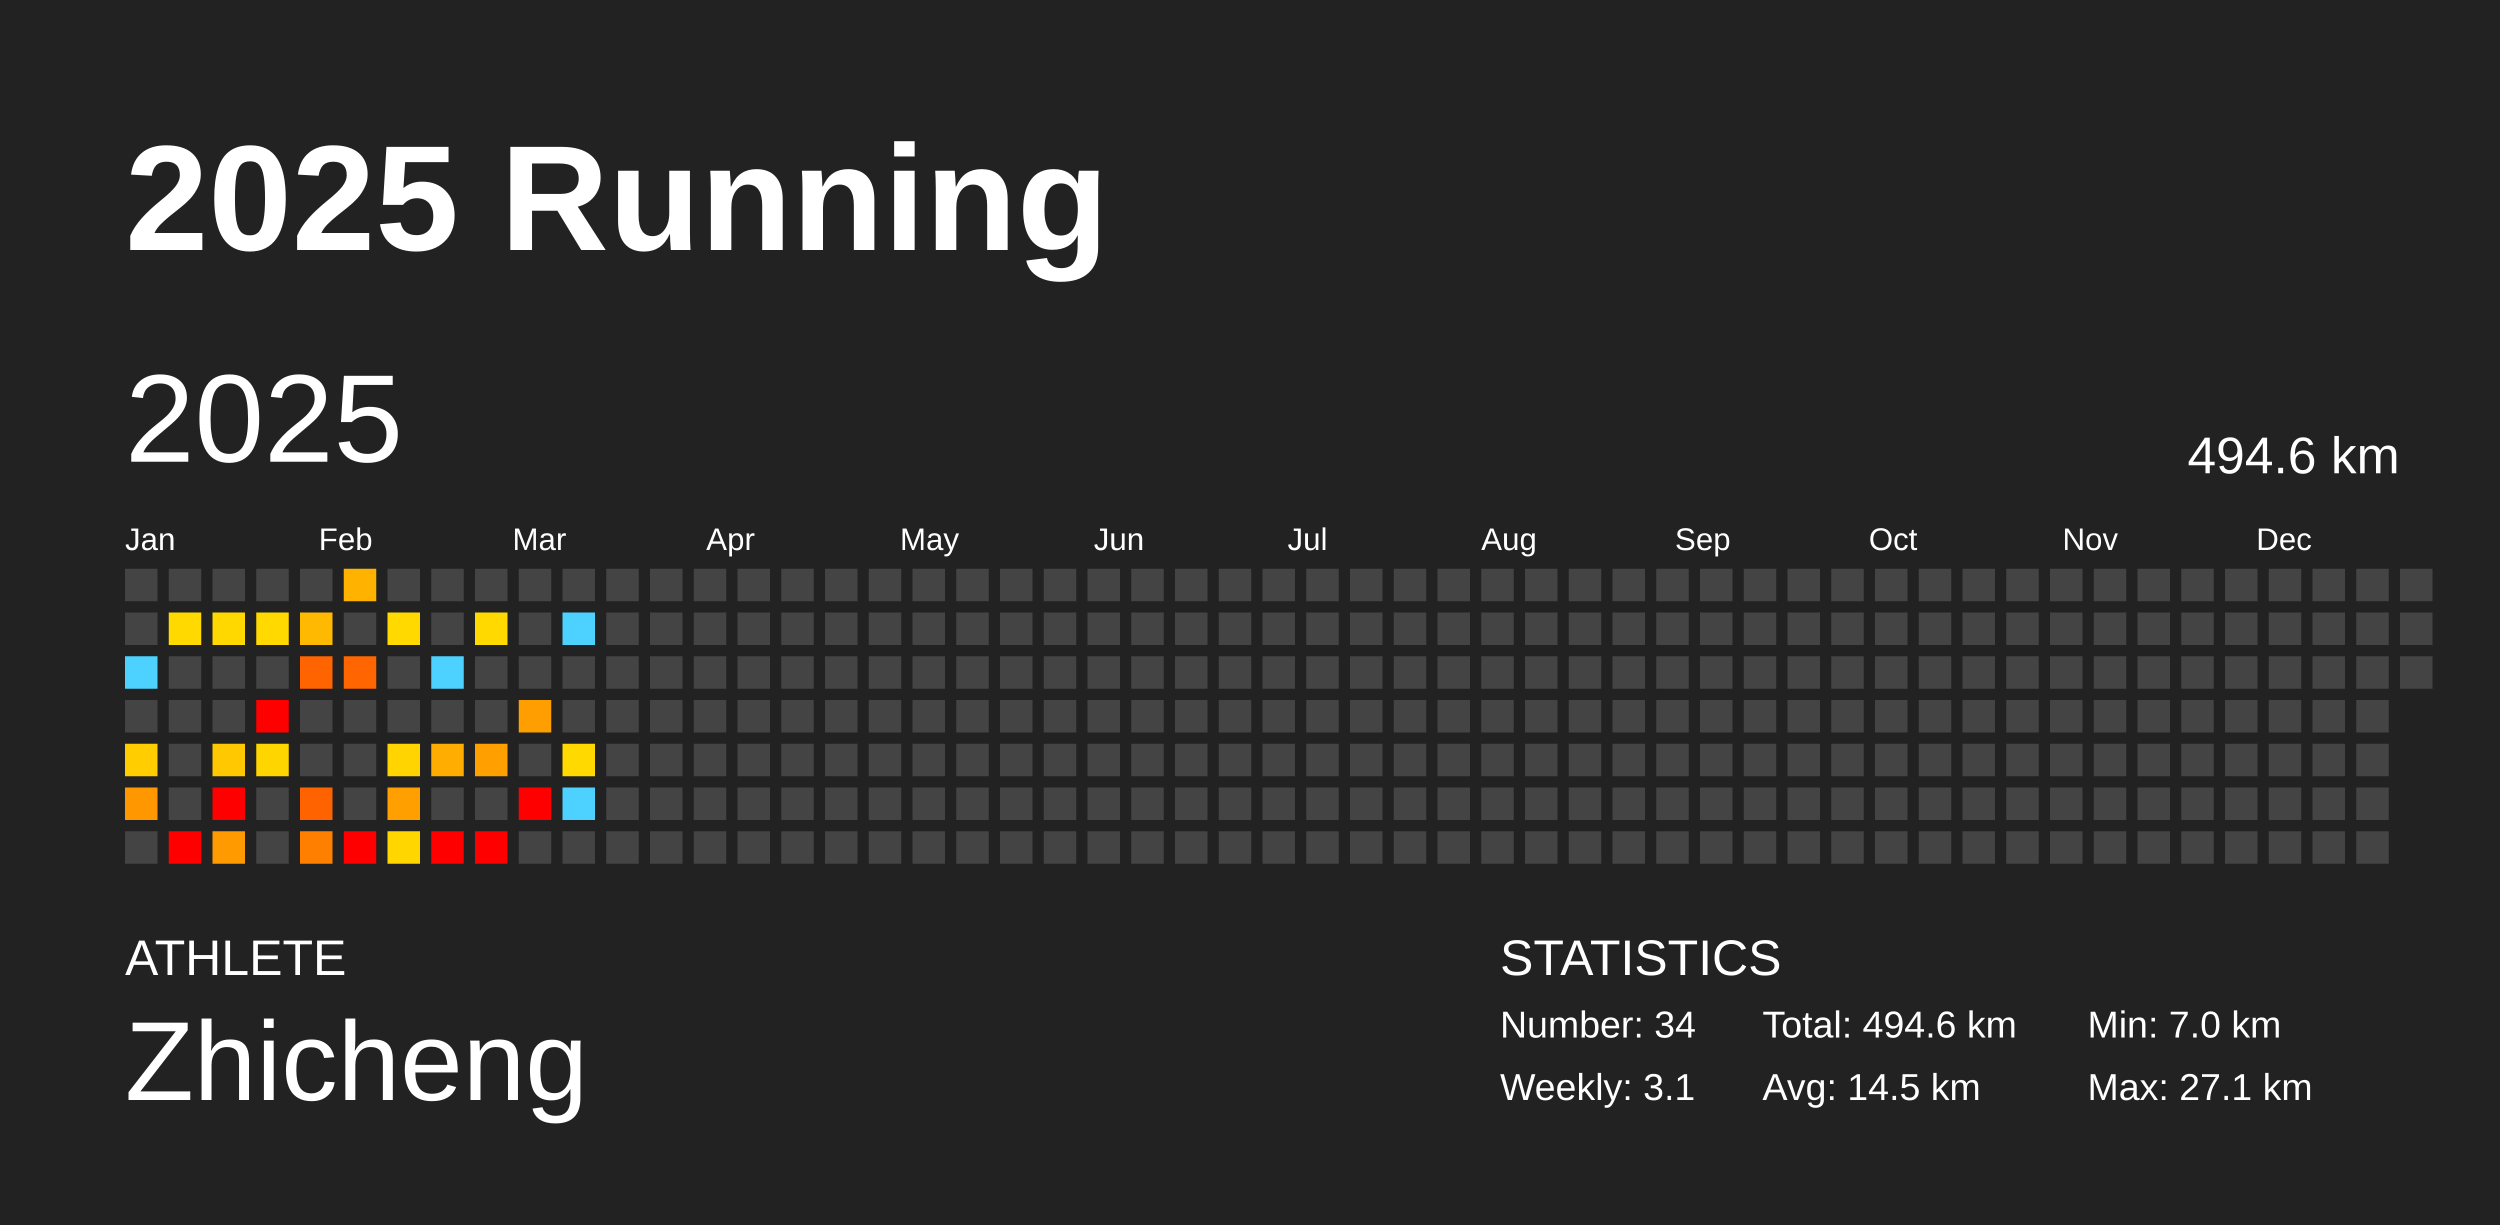
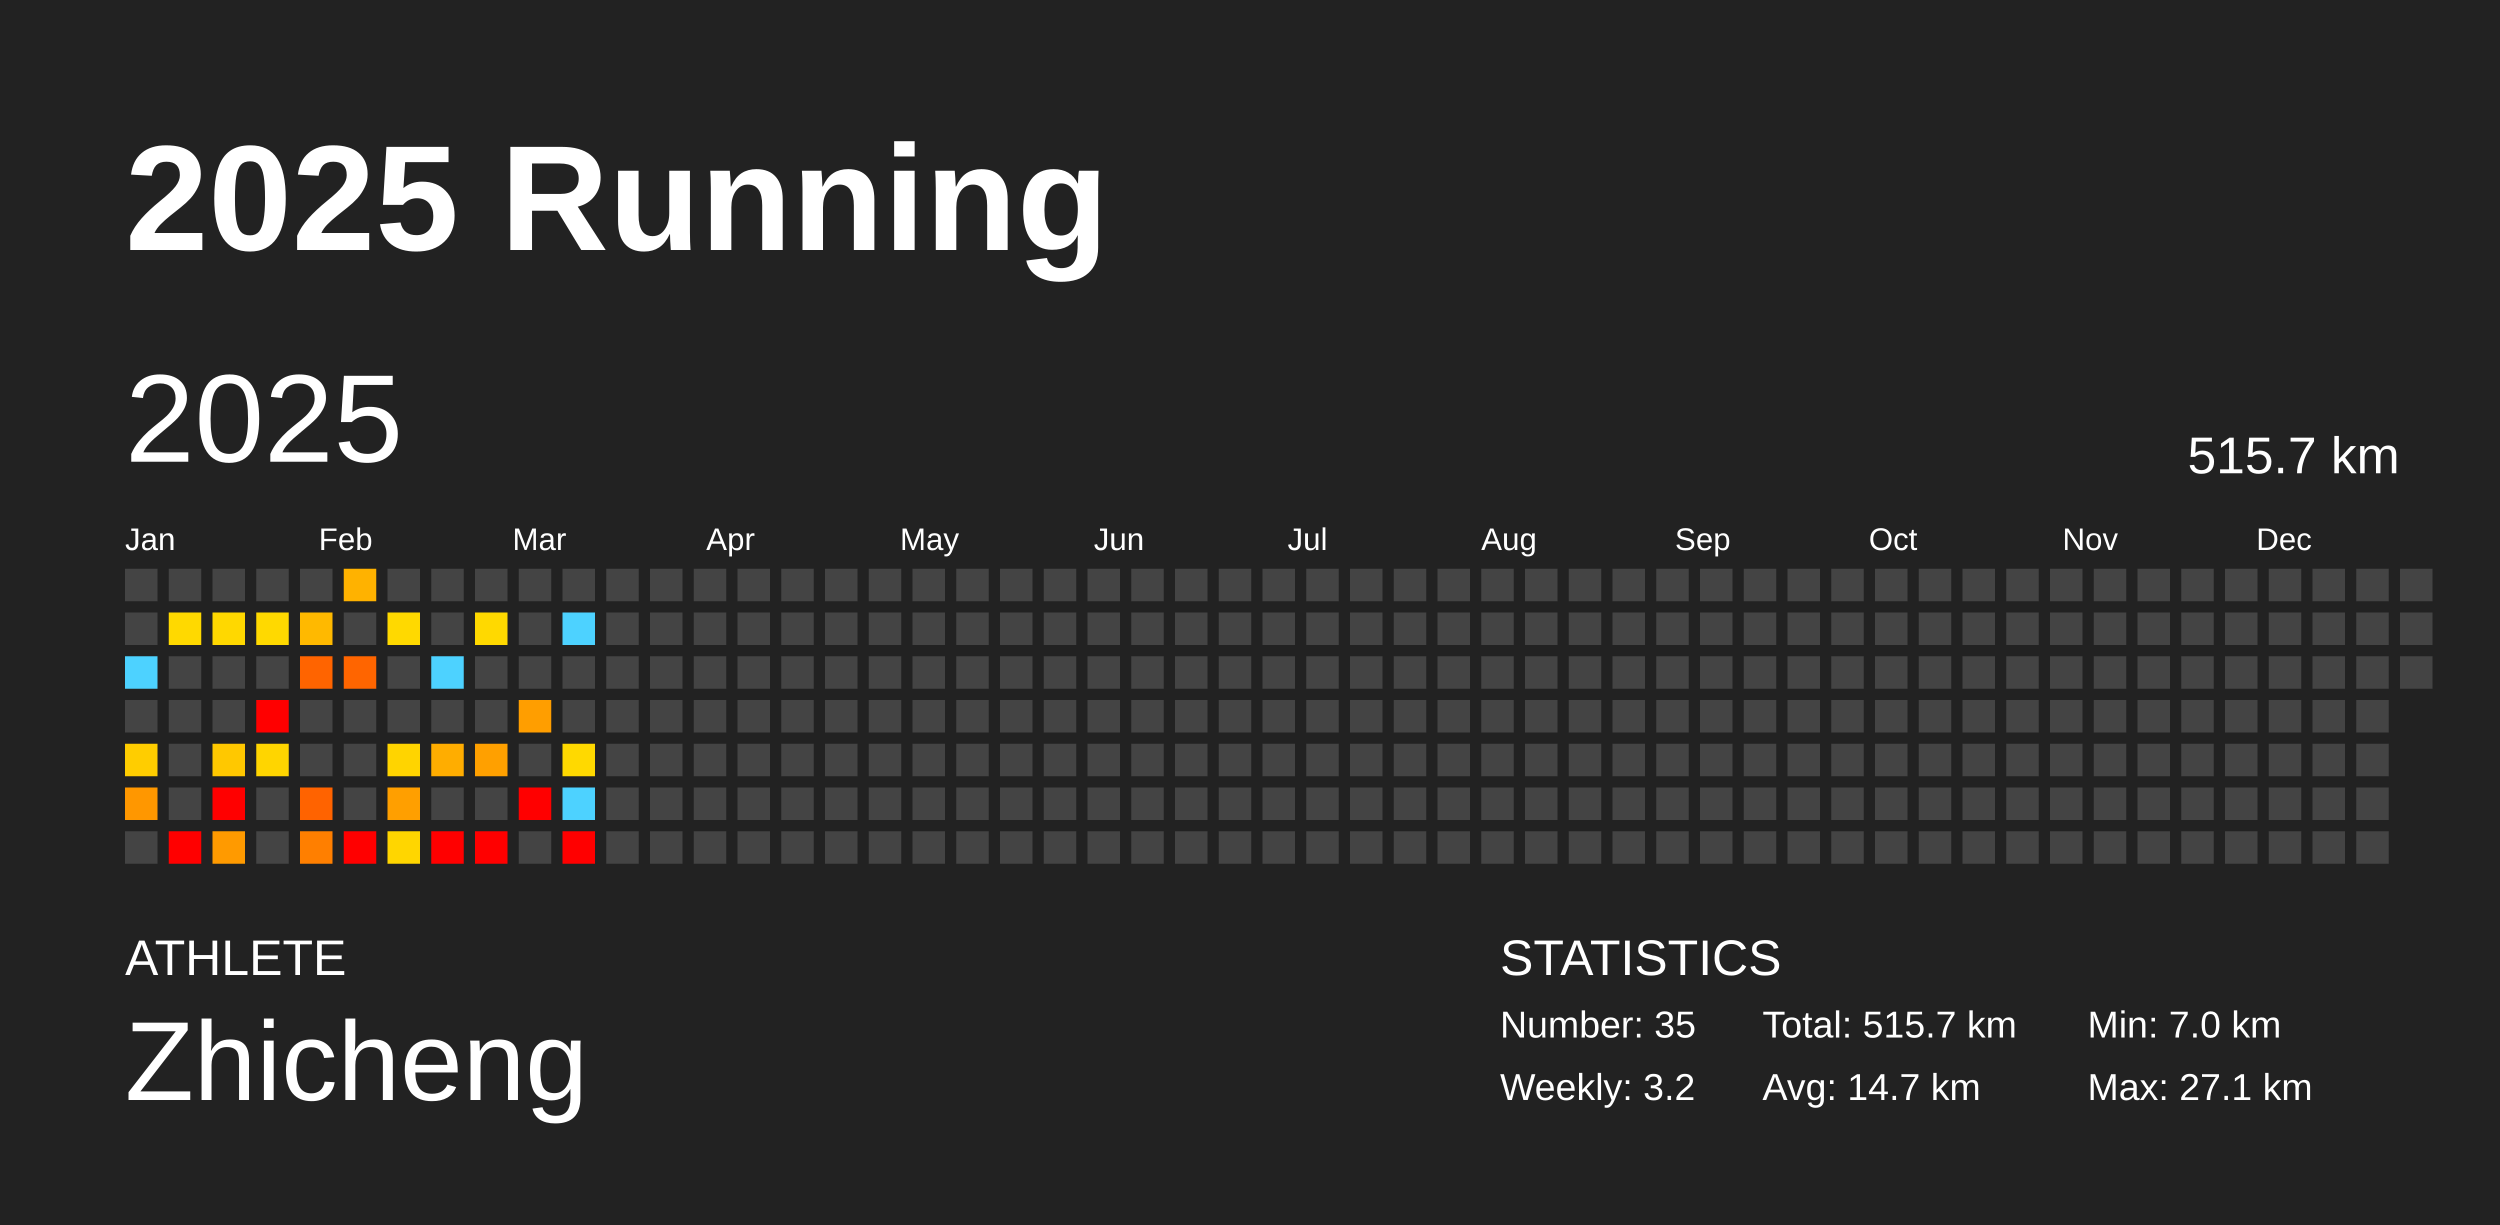
<svg xmlns="http://www.w3.org/2000/svg" baseProfile="full" height="98mm" version="1.1" viewBox="0,0,200,98" width="200mm">
  <defs />
  <rect fill="#222222" height="98" width="200" x="0" y="0" />
  <text fill="#FFFFFF" style="font-size:12px; font-family:Arial; font-weight:bold;" x="10" y="20">2025 Running</text>
  <text fill="#FFFFFF" style="font-size:4px; font-family:Arial" x="10" y="78">ATHLETE</text>
  <text fill="#FFFFFF" style="font-size:9px; font-family:Arial" x="10" y="88">Zhicheng</text>
  <text fill="#FFFFFF" style="font-size:4px; font-family:Arial" x="120" y="78">STATISTICS</text>
-   <text fill="#FFFFFF" style="font-size:3px; font-family:Arial" x="120" y="83">Number: 34</text>
-   <text fill="#FFFFFF" style="font-size:3px; font-family:Arial" x="120" y="88">Weekly: 3.1</text>
-   <text fill="#FFFFFF" style="font-size:3px; font-family:Arial" x="141" y="83">Total: 494.6 km</text>
-   <text fill="#FFFFFF" style="font-size:3px; font-family:Arial" x="141" y="88">Avg: 14.5 km</text>
+   <text fill="#FFFFFF" style="font-size:3px; font-family:Arial" x="120" y="83">Number: 35</text>
+   <text fill="#FFFFFF" style="font-size:3px; font-family:Arial" x="120" y="88">Weekly: 3.2</text>
+   <text fill="#FFFFFF" style="font-size:3px; font-family:Arial" x="141" y="83">Total: 515.7 km</text>
+   <text fill="#FFFFFF" style="font-size:3px; font-family:Arial" x="141" y="88">Avg: 14.7 km</text>
  <text fill="#FFFFFF" style="font-size:3px; font-family:Arial" x="167" y="83">Min: 7.0 km</text>
  <text fill="#FFFFFF" style="font-size:3px; font-family:Arial" x="167" y="88">Max: 27.1 km</text>
  <text dominant-baseline="hanging" fill="#FFFFFF" style="font-size:10.0px; font-family:Arial;" x="10" y="30">2025</text>
-   <text dominant-baseline="hanging" fill="#FFFFFF" style="font-size:4.125px; font-family:Arial;" x="175" y="35">494.6 km</text>
+   <text dominant-baseline="hanging" fill="#FFFFFF" style="font-size:4.125px; font-family:Arial;" x="175" y="35">515.7 km</text>
  <text fill="#FFFFFF" style="font-size:2.5px; font-family:Arial" x="10.0" y="44">Jan</text>
  <text fill="#FFFFFF" style="font-size:2.5px; font-family:Arial" x="25.5" y="44">Feb</text>
  <text fill="#FFFFFF" style="font-size:2.5px; font-family:Arial" x="41.0" y="44">Mar</text>
  <text fill="#FFFFFF" style="font-size:2.5px; font-family:Arial" x="56.5" y="44">Apr</text>
  <text fill="#FFFFFF" style="font-size:2.5px; font-family:Arial" x="72.0" y="44">May</text>
  <text fill="#FFFFFF" style="font-size:2.5px; font-family:Arial" x="87.5" y="44">Jun</text>
  <text fill="#FFFFFF" style="font-size:2.5px; font-family:Arial" x="103.0" y="44">Jul</text>
  <text fill="#FFFFFF" style="font-size:2.5px; font-family:Arial" x="118.5" y="44">Aug</text>
  <text fill="#FFFFFF" style="font-size:2.5px; font-family:Arial" x="134.0" y="44">Sep</text>
  <text fill="#FFFFFF" style="font-size:2.5px; font-family:Arial" x="149.5" y="44">Oct</text>
  <text fill="#FFFFFF" style="font-size:2.5px; font-family:Arial" x="165.0" y="44">Nov</text>
  <text fill="#FFFFFF" style="font-size:2.5px; font-family:Arial" x="180.5" y="44">Dec</text>
  <rect fill="#444444" height="2.6" width="2.6" x="10.0" y="45.5" />
  <rect fill="#444444" height="2.6" width="2.6" x="10.0" y="49.0" />
  <rect fill="#4dd2ff" height="2.6" width="2.6" x="10.0" y="52.5" />
  <rect fill="#444444" height="2.6" width="2.6" x="10.0" y="56.0" />
  <rect fill="#ffcd00" height="2.6" width="2.6" x="10.0" y="59.5" />
  <rect fill="#ff9700" height="2.6" width="2.6" x="10.0" y="63.0" />
  <rect fill="#444444" height="2.6" width="2.6" x="10.0" y="66.5" />
  <rect fill="#444444" height="2.6" width="2.6" x="13.5" y="45.5" />
  <rect fill="#ffd900" height="2.6" width="2.6" x="13.5" y="49.0" />
  <rect fill="#444444" height="2.6" width="2.6" x="13.5" y="52.5" />
  <rect fill="#444444" height="2.6" width="2.6" x="13.5" y="56.0" />
  <rect fill="#444444" height="2.6" width="2.6" x="13.5" y="59.5" />
  <rect fill="#444444" height="2.6" width="2.6" x="13.5" y="63.0" />
  <rect fill="red" height="2.6" width="2.6" x="13.5" y="66.5" />
  <rect fill="#444444" height="2.6" width="2.6" x="17.0" y="45.5" />
  <rect fill="#ffd800" height="2.6" width="2.6" x="17.0" y="49.0" />
  <rect fill="#444444" height="2.6" width="2.6" x="17.0" y="52.5" />
  <rect fill="#444444" height="2.6" width="2.6" x="17.0" y="56.0" />
  <rect fill="#ffc800" height="2.6" width="2.6" x="17.0" y="59.5" />
  <rect fill="red" height="2.6" width="2.6" x="17.0" y="63.0" />
  <rect fill="#ff9a00" height="2.6" width="2.6" x="17.0" y="66.5" />
  <rect fill="#444444" height="2.6" width="2.6" x="20.5" y="45.5" />
  <rect fill="#ffd900" height="2.6" width="2.6" x="20.5" y="49.0" />
  <rect fill="#444444" height="2.6" width="2.6" x="20.5" y="52.5" />
  <rect fill="red" height="2.6" width="2.6" x="20.5" y="56.0" />
  <rect fill="#ffd500" height="2.6" width="2.6" x="20.5" y="59.5" />
  <rect fill="#444444" height="2.6" width="2.6" x="20.5" y="63.0" />
  <rect fill="#444444" height="2.6" width="2.6" x="20.5" y="66.5" />
  <rect fill="#444444" height="2.6" width="2.6" x="24.0" y="45.5" />
  <rect fill="#ffb900" height="2.6" width="2.6" x="24.0" y="49.0" />
  <rect fill="#ff6400" height="2.6" width="2.6" x="24.0" y="52.5" />
  <rect fill="#444444" height="2.6" width="2.6" x="24.0" y="56.0" />
  <rect fill="#444444" height="2.6" width="2.6" x="24.0" y="59.5" />
  <rect fill="#ff6300" height="2.6" width="2.6" x="24.0" y="63.0" />
  <rect fill="#ff7f00" height="2.6" width="2.6" x="24.0" y="66.5" />
  <rect fill="#ffb200" height="2.6" width="2.6" x="27.5" y="45.5" />
  <rect fill="#444444" height="2.6" width="2.6" x="27.5" y="49.0" />
  <rect fill="#ff6500" height="2.6" width="2.6" x="27.5" y="52.5" />
  <rect fill="#444444" height="2.6" width="2.6" x="27.5" y="56.0" />
  <rect fill="#444444" height="2.6" width="2.6" x="27.5" y="59.5" />
  <rect fill="#444444" height="2.6" width="2.6" x="27.5" y="63.0" />
  <rect fill="red" height="2.6" width="2.6" x="27.5" y="66.5" />
  <rect fill="#444444" height="2.6" width="2.6" x="31.0" y="45.5" />
  <rect fill="#ffd900" height="2.6" width="2.6" x="31.0" y="49.0" />
  <rect fill="#444444" height="2.6" width="2.6" x="31.0" y="52.5" />
  <rect fill="#444444" height="2.6" width="2.6" x="31.0" y="56.0" />
  <rect fill="#ffd400" height="2.6" width="2.6" x="31.0" y="59.5" />
  <rect fill="#ff9f00" height="2.6" width="2.6" x="31.0" y="63.0" />
  <rect fill="#ffd600" height="2.6" width="2.6" x="31.0" y="66.5" />
  <rect fill="#444444" height="2.6" width="2.6" x="34.5" y="45.5" />
  <rect fill="#444444" height="2.6" width="2.6" x="34.5" y="49.0" />
  <rect fill="#4dd2ff" height="2.6" width="2.6" x="34.5" y="52.5" />
  <rect fill="#444444" height="2.6" width="2.6" x="34.5" y="56.0" />
  <rect fill="#ffad00" height="2.6" width="2.6" x="34.5" y="59.5" />
  <rect fill="#444444" height="2.6" width="2.6" x="34.5" y="63.0" />
  <rect fill="red" height="2.6" width="2.6" x="34.5" y="66.5" />
  <rect fill="#444444" height="2.6" width="2.6" x="38.0" y="45.5" />
  <rect fill="#ffd900" height="2.6" width="2.6" x="38.0" y="49.0" />
  <rect fill="#444444" height="2.6" width="2.6" x="38.0" y="52.5" />
  <rect fill="#444444" height="2.6" width="2.6" x="38.0" y="56.0" />
  <rect fill="#ffa000" height="2.6" width="2.6" x="38.0" y="59.5" />
  <rect fill="#444444" height="2.6" width="2.6" x="38.0" y="63.0" />
  <rect fill="red" height="2.6" width="2.6" x="38.0" y="66.5" />
  <rect fill="#444444" height="2.6" width="2.6" x="41.5" y="45.5" />
  <rect fill="#444444" height="2.6" width="2.6" x="41.5" y="49.0" />
  <rect fill="#444444" height="2.6" width="2.6" x="41.5" y="52.5" />
  <rect fill="#ff9e00" height="2.6" width="2.6" x="41.5" y="56.0" />
  <rect fill="#444444" height="2.6" width="2.6" x="41.5" y="59.5" />
  <rect fill="red" height="2.6" width="2.6" x="41.5" y="63.0" />
  <rect fill="#444444" height="2.6" width="2.6" x="41.5" y="66.5" />
  <rect fill="#444444" height="2.6" width="2.6" x="45.0" y="45.5" />
  <rect fill="#4dd2ff" height="2.6" width="2.6" x="45.0" y="49.0" />
  <rect fill="#444444" height="2.6" width="2.6" x="45.0" y="52.5" />
  <rect fill="#444444" height="2.6" width="2.6" x="45.0" y="56.0" />
  <rect fill="#ffd900" height="2.6" width="2.6" x="45.0" y="59.5" />
  <rect fill="#4dd2ff" height="2.6" width="2.6" x="45.0" y="63.0" />
-   <rect fill="#444444" height="2.6" width="2.6" x="45.0" y="66.5" />
+   <rect fill="red" height="2.6" width="2.6" x="45.0" y="66.5" />
  <rect fill="#444444" height="2.6" width="2.6" x="48.5" y="45.5" />
  <rect fill="#444444" height="2.6" width="2.6" x="48.5" y="49.0" />
  <rect fill="#444444" height="2.6" width="2.6" x="48.5" y="52.5" />
  <rect fill="#444444" height="2.6" width="2.6" x="48.5" y="56.0" />
  <rect fill="#444444" height="2.6" width="2.6" x="48.5" y="59.5" />
  <rect fill="#444444" height="2.6" width="2.6" x="48.5" y="63.0" />
  <rect fill="#444444" height="2.6" width="2.6" x="48.5" y="66.5" />
  <rect fill="#444444" height="2.6" width="2.6" x="52.0" y="45.5" />
  <rect fill="#444444" height="2.6" width="2.6" x="52.0" y="49.0" />
  <rect fill="#444444" height="2.6" width="2.6" x="52.0" y="52.5" />
  <rect fill="#444444" height="2.6" width="2.6" x="52.0" y="56.0" />
  <rect fill="#444444" height="2.6" width="2.6" x="52.0" y="59.5" />
  <rect fill="#444444" height="2.6" width="2.6" x="52.0" y="63.0" />
  <rect fill="#444444" height="2.6" width="2.6" x="52.0" y="66.5" />
  <rect fill="#444444" height="2.6" width="2.6" x="55.5" y="45.5" />
  <rect fill="#444444" height="2.6" width="2.6" x="55.5" y="49.0" />
  <rect fill="#444444" height="2.6" width="2.6" x="55.5" y="52.5" />
  <rect fill="#444444" height="2.6" width="2.6" x="55.5" y="56.0" />
  <rect fill="#444444" height="2.6" width="2.6" x="55.5" y="59.5" />
  <rect fill="#444444" height="2.6" width="2.6" x="55.5" y="63.0" />
  <rect fill="#444444" height="2.6" width="2.6" x="55.5" y="66.5" />
  <rect fill="#444444" height="2.6" width="2.6" x="59.0" y="45.5" />
  <rect fill="#444444" height="2.6" width="2.6" x="59.0" y="49.0" />
  <rect fill="#444444" height="2.6" width="2.6" x="59.0" y="52.5" />
  <rect fill="#444444" height="2.6" width="2.6" x="59.0" y="56.0" />
  <rect fill="#444444" height="2.6" width="2.6" x="59.0" y="59.5" />
  <rect fill="#444444" height="2.6" width="2.6" x="59.0" y="63.0" />
  <rect fill="#444444" height="2.6" width="2.6" x="59.0" y="66.5" />
  <rect fill="#444444" height="2.6" width="2.6" x="62.5" y="45.5" />
  <rect fill="#444444" height="2.6" width="2.6" x="62.5" y="49.0" />
  <rect fill="#444444" height="2.6" width="2.6" x="62.5" y="52.5" />
  <rect fill="#444444" height="2.6" width="2.6" x="62.5" y="56.0" />
  <rect fill="#444444" height="2.6" width="2.6" x="62.5" y="59.5" />
  <rect fill="#444444" height="2.6" width="2.6" x="62.5" y="63.0" />
  <rect fill="#444444" height="2.6" width="2.6" x="62.5" y="66.5" />
  <rect fill="#444444" height="2.6" width="2.6" x="66.0" y="45.5" />
  <rect fill="#444444" height="2.6" width="2.6" x="66.0" y="49.0" />
  <rect fill="#444444" height="2.6" width="2.6" x="66.0" y="52.5" />
  <rect fill="#444444" height="2.6" width="2.6" x="66.0" y="56.0" />
  <rect fill="#444444" height="2.6" width="2.6" x="66.0" y="59.5" />
  <rect fill="#444444" height="2.6" width="2.6" x="66.0" y="63.0" />
  <rect fill="#444444" height="2.6" width="2.6" x="66.0" y="66.5" />
  <rect fill="#444444" height="2.6" width="2.6" x="69.5" y="45.5" />
  <rect fill="#444444" height="2.6" width="2.6" x="69.5" y="49.0" />
  <rect fill="#444444" height="2.6" width="2.6" x="69.5" y="52.5" />
  <rect fill="#444444" height="2.6" width="2.6" x="69.5" y="56.0" />
  <rect fill="#444444" height="2.6" width="2.6" x="69.5" y="59.5" />
  <rect fill="#444444" height="2.6" width="2.6" x="69.5" y="63.0" />
  <rect fill="#444444" height="2.6" width="2.6" x="69.5" y="66.5" />
  <rect fill="#444444" height="2.6" width="2.6" x="73.0" y="45.5" />
  <rect fill="#444444" height="2.6" width="2.6" x="73.0" y="49.0" />
  <rect fill="#444444" height="2.6" width="2.6" x="73.0" y="52.5" />
  <rect fill="#444444" height="2.6" width="2.6" x="73.0" y="56.0" />
  <rect fill="#444444" height="2.6" width="2.6" x="73.0" y="59.5" />
  <rect fill="#444444" height="2.6" width="2.6" x="73.0" y="63.0" />
  <rect fill="#444444" height="2.6" width="2.6" x="73.0" y="66.5" />
  <rect fill="#444444" height="2.6" width="2.6" x="76.5" y="45.5" />
  <rect fill="#444444" height="2.6" width="2.6" x="76.5" y="49.0" />
  <rect fill="#444444" height="2.6" width="2.6" x="76.5" y="52.5" />
  <rect fill="#444444" height="2.6" width="2.6" x="76.5" y="56.0" />
  <rect fill="#444444" height="2.6" width="2.6" x="76.5" y="59.5" />
  <rect fill="#444444" height="2.6" width="2.6" x="76.5" y="63.0" />
  <rect fill="#444444" height="2.6" width="2.6" x="76.5" y="66.5" />
  <rect fill="#444444" height="2.6" width="2.6" x="80.0" y="45.5" />
  <rect fill="#444444" height="2.6" width="2.6" x="80.0" y="49.0" />
  <rect fill="#444444" height="2.6" width="2.6" x="80.0" y="52.5" />
  <rect fill="#444444" height="2.6" width="2.6" x="80.0" y="56.0" />
  <rect fill="#444444" height="2.6" width="2.6" x="80.0" y="59.5" />
  <rect fill="#444444" height="2.6" width="2.6" x="80.0" y="63.0" />
  <rect fill="#444444" height="2.6" width="2.6" x="80.0" y="66.5" />
  <rect fill="#444444" height="2.6" width="2.6" x="83.5" y="45.5" />
  <rect fill="#444444" height="2.6" width="2.6" x="83.5" y="49.0" />
  <rect fill="#444444" height="2.6" width="2.6" x="83.5" y="52.5" />
  <rect fill="#444444" height="2.6" width="2.6" x="83.5" y="56.0" />
  <rect fill="#444444" height="2.6" width="2.6" x="83.5" y="59.5" />
  <rect fill="#444444" height="2.6" width="2.6" x="83.5" y="63.0" />
  <rect fill="#444444" height="2.6" width="2.6" x="83.5" y="66.5" />
  <rect fill="#444444" height="2.6" width="2.6" x="87.0" y="45.5" />
  <rect fill="#444444" height="2.6" width="2.6" x="87.0" y="49.0" />
  <rect fill="#444444" height="2.6" width="2.6" x="87.0" y="52.5" />
  <rect fill="#444444" height="2.6" width="2.6" x="87.0" y="56.0" />
  <rect fill="#444444" height="2.6" width="2.6" x="87.0" y="59.5" />
  <rect fill="#444444" height="2.6" width="2.6" x="87.0" y="63.0" />
  <rect fill="#444444" height="2.6" width="2.6" x="87.0" y="66.5" />
  <rect fill="#444444" height="2.6" width="2.6" x="90.5" y="45.5" />
  <rect fill="#444444" height="2.6" width="2.6" x="90.5" y="49.0" />
  <rect fill="#444444" height="2.6" width="2.6" x="90.5" y="52.5" />
  <rect fill="#444444" height="2.6" width="2.6" x="90.5" y="56.0" />
  <rect fill="#444444" height="2.6" width="2.6" x="90.5" y="59.5" />
  <rect fill="#444444" height="2.6" width="2.6" x="90.5" y="63.0" />
  <rect fill="#444444" height="2.6" width="2.6" x="90.5" y="66.5" />
  <rect fill="#444444" height="2.6" width="2.6" x="94.0" y="45.5" />
  <rect fill="#444444" height="2.6" width="2.6" x="94.0" y="49.0" />
  <rect fill="#444444" height="2.6" width="2.6" x="94.0" y="52.5" />
  <rect fill="#444444" height="2.6" width="2.6" x="94.0" y="56.0" />
  <rect fill="#444444" height="2.6" width="2.6" x="94.0" y="59.5" />
  <rect fill="#444444" height="2.6" width="2.6" x="94.0" y="63.0" />
  <rect fill="#444444" height="2.6" width="2.6" x="94.0" y="66.5" />
  <rect fill="#444444" height="2.6" width="2.6" x="97.5" y="45.5" />
  <rect fill="#444444" height="2.6" width="2.6" x="97.5" y="49.0" />
  <rect fill="#444444" height="2.6" width="2.6" x="97.5" y="52.5" />
  <rect fill="#444444" height="2.6" width="2.6" x="97.5" y="56.0" />
  <rect fill="#444444" height="2.6" width="2.6" x="97.5" y="59.5" />
  <rect fill="#444444" height="2.6" width="2.6" x="97.5" y="63.0" />
  <rect fill="#444444" height="2.6" width="2.6" x="97.5" y="66.5" />
  <rect fill="#444444" height="2.6" width="2.6" x="101.0" y="45.5" />
  <rect fill="#444444" height="2.6" width="2.6" x="101.0" y="49.0" />
  <rect fill="#444444" height="2.6" width="2.6" x="101.0" y="52.5" />
  <rect fill="#444444" height="2.6" width="2.6" x="101.0" y="56.0" />
  <rect fill="#444444" height="2.6" width="2.6" x="101.0" y="59.5" />
  <rect fill="#444444" height="2.6" width="2.6" x="101.0" y="63.0" />
  <rect fill="#444444" height="2.6" width="2.6" x="101.0" y="66.5" />
  <rect fill="#444444" height="2.6" width="2.6" x="104.5" y="45.5" />
  <rect fill="#444444" height="2.6" width="2.6" x="104.5" y="49.0" />
  <rect fill="#444444" height="2.6" width="2.6" x="104.5" y="52.5" />
  <rect fill="#444444" height="2.6" width="2.6" x="104.5" y="56.0" />
  <rect fill="#444444" height="2.6" width="2.6" x="104.5" y="59.5" />
  <rect fill="#444444" height="2.6" width="2.6" x="104.5" y="63.0" />
  <rect fill="#444444" height="2.6" width="2.6" x="104.5" y="66.5" />
  <rect fill="#444444" height="2.6" width="2.6" x="108.0" y="45.5" />
  <rect fill="#444444" height="2.6" width="2.6" x="108.0" y="49.0" />
  <rect fill="#444444" height="2.6" width="2.6" x="108.0" y="52.5" />
  <rect fill="#444444" height="2.6" width="2.6" x="108.0" y="56.0" />
  <rect fill="#444444" height="2.6" width="2.6" x="108.0" y="59.5" />
  <rect fill="#444444" height="2.6" width="2.6" x="108.0" y="63.0" />
  <rect fill="#444444" height="2.6" width="2.6" x="108.0" y="66.5" />
  <rect fill="#444444" height="2.6" width="2.6" x="111.5" y="45.5" />
  <rect fill="#444444" height="2.6" width="2.6" x="111.5" y="49.0" />
  <rect fill="#444444" height="2.6" width="2.6" x="111.5" y="52.5" />
  <rect fill="#444444" height="2.6" width="2.6" x="111.5" y="56.0" />
  <rect fill="#444444" height="2.6" width="2.6" x="111.5" y="59.5" />
  <rect fill="#444444" height="2.6" width="2.6" x="111.5" y="63.0" />
  <rect fill="#444444" height="2.6" width="2.6" x="111.5" y="66.5" />
  <rect fill="#444444" height="2.6" width="2.6" x="115.0" y="45.5" />
  <rect fill="#444444" height="2.6" width="2.6" x="115.0" y="49.0" />
  <rect fill="#444444" height="2.6" width="2.6" x="115.0" y="52.5" />
  <rect fill="#444444" height="2.6" width="2.6" x="115.0" y="56.0" />
  <rect fill="#444444" height="2.6" width="2.6" x="115.0" y="59.5" />
  <rect fill="#444444" height="2.6" width="2.6" x="115.0" y="63.0" />
  <rect fill="#444444" height="2.6" width="2.6" x="115.0" y="66.5" />
  <rect fill="#444444" height="2.6" width="2.6" x="118.5" y="45.5" />
  <rect fill="#444444" height="2.6" width="2.6" x="118.5" y="49.0" />
  <rect fill="#444444" height="2.6" width="2.6" x="118.5" y="52.5" />
  <rect fill="#444444" height="2.6" width="2.6" x="118.5" y="56.0" />
  <rect fill="#444444" height="2.6" width="2.6" x="118.5" y="59.5" />
  <rect fill="#444444" height="2.6" width="2.6" x="118.5" y="63.0" />
  <rect fill="#444444" height="2.6" width="2.6" x="118.5" y="66.5" />
  <rect fill="#444444" height="2.6" width="2.6" x="122.0" y="45.5" />
  <rect fill="#444444" height="2.6" width="2.6" x="122.0" y="49.0" />
  <rect fill="#444444" height="2.6" width="2.6" x="122.0" y="52.5" />
  <rect fill="#444444" height="2.6" width="2.6" x="122.0" y="56.0" />
  <rect fill="#444444" height="2.6" width="2.6" x="122.0" y="59.5" />
  <rect fill="#444444" height="2.6" width="2.6" x="122.0" y="63.0" />
  <rect fill="#444444" height="2.6" width="2.6" x="122.0" y="66.5" />
  <rect fill="#444444" height="2.6" width="2.6" x="125.5" y="45.5" />
  <rect fill="#444444" height="2.6" width="2.6" x="125.5" y="49.0" />
  <rect fill="#444444" height="2.6" width="2.6" x="125.5" y="52.5" />
  <rect fill="#444444" height="2.6" width="2.6" x="125.5" y="56.0" />
  <rect fill="#444444" height="2.6" width="2.6" x="125.5" y="59.5" />
  <rect fill="#444444" height="2.6" width="2.6" x="125.5" y="63.0" />
  <rect fill="#444444" height="2.6" width="2.6" x="125.5" y="66.5" />
  <rect fill="#444444" height="2.6" width="2.6" x="129.0" y="45.5" />
  <rect fill="#444444" height="2.6" width="2.6" x="129.0" y="49.0" />
  <rect fill="#444444" height="2.6" width="2.6" x="129.0" y="52.5" />
  <rect fill="#444444" height="2.6" width="2.6" x="129.0" y="56.0" />
  <rect fill="#444444" height="2.6" width="2.6" x="129.0" y="59.5" />
  <rect fill="#444444" height="2.6" width="2.6" x="129.0" y="63.0" />
  <rect fill="#444444" height="2.6" width="2.6" x="129.0" y="66.5" />
  <rect fill="#444444" height="2.6" width="2.6" x="132.5" y="45.5" />
  <rect fill="#444444" height="2.6" width="2.6" x="132.5" y="49.0" />
  <rect fill="#444444" height="2.6" width="2.6" x="132.5" y="52.5" />
  <rect fill="#444444" height="2.6" width="2.6" x="132.5" y="56.0" />
  <rect fill="#444444" height="2.6" width="2.6" x="132.5" y="59.5" />
  <rect fill="#444444" height="2.6" width="2.6" x="132.5" y="63.0" />
  <rect fill="#444444" height="2.6" width="2.6" x="132.5" y="66.5" />
  <rect fill="#444444" height="2.6" width="2.6" x="136.0" y="45.5" />
  <rect fill="#444444" height="2.6" width="2.6" x="136.0" y="49.0" />
  <rect fill="#444444" height="2.6" width="2.6" x="136.0" y="52.5" />
  <rect fill="#444444" height="2.6" width="2.6" x="136.0" y="56.0" />
  <rect fill="#444444" height="2.6" width="2.6" x="136.0" y="59.5" />
  <rect fill="#444444" height="2.6" width="2.6" x="136.0" y="63.0" />
  <rect fill="#444444" height="2.6" width="2.6" x="136.0" y="66.5" />
  <rect fill="#444444" height="2.6" width="2.6" x="139.5" y="45.5" />
  <rect fill="#444444" height="2.6" width="2.6" x="139.5" y="49.0" />
  <rect fill="#444444" height="2.6" width="2.6" x="139.5" y="52.5" />
  <rect fill="#444444" height="2.6" width="2.6" x="139.5" y="56.0" />
  <rect fill="#444444" height="2.6" width="2.6" x="139.5" y="59.5" />
  <rect fill="#444444" height="2.6" width="2.6" x="139.5" y="63.0" />
  <rect fill="#444444" height="2.6" width="2.6" x="139.5" y="66.5" />
  <rect fill="#444444" height="2.6" width="2.6" x="143.0" y="45.5" />
  <rect fill="#444444" height="2.6" width="2.6" x="143.0" y="49.0" />
  <rect fill="#444444" height="2.6" width="2.6" x="143.0" y="52.5" />
  <rect fill="#444444" height="2.6" width="2.6" x="143.0" y="56.0" />
  <rect fill="#444444" height="2.6" width="2.6" x="143.0" y="59.5" />
  <rect fill="#444444" height="2.6" width="2.6" x="143.0" y="63.0" />
  <rect fill="#444444" height="2.6" width="2.6" x="143.0" y="66.5" />
  <rect fill="#444444" height="2.6" width="2.6" x="146.5" y="45.5" />
  <rect fill="#444444" height="2.6" width="2.6" x="146.5" y="49.0" />
  <rect fill="#444444" height="2.6" width="2.6" x="146.5" y="52.5" />
  <rect fill="#444444" height="2.6" width="2.6" x="146.5" y="56.0" />
  <rect fill="#444444" height="2.6" width="2.6" x="146.5" y="59.5" />
  <rect fill="#444444" height="2.6" width="2.6" x="146.5" y="63.0" />
  <rect fill="#444444" height="2.6" width="2.6" x="146.5" y="66.5" />
  <rect fill="#444444" height="2.6" width="2.6" x="150.0" y="45.5" />
  <rect fill="#444444" height="2.6" width="2.6" x="150.0" y="49.0" />
  <rect fill="#444444" height="2.6" width="2.6" x="150.0" y="52.5" />
  <rect fill="#444444" height="2.6" width="2.6" x="150.0" y="56.0" />
  <rect fill="#444444" height="2.6" width="2.6" x="150.0" y="59.5" />
  <rect fill="#444444" height="2.6" width="2.6" x="150.0" y="63.0" />
  <rect fill="#444444" height="2.6" width="2.6" x="150.0" y="66.5" />
  <rect fill="#444444" height="2.6" width="2.6" x="153.5" y="45.5" />
  <rect fill="#444444" height="2.6" width="2.6" x="153.5" y="49.0" />
  <rect fill="#444444" height="2.6" width="2.6" x="153.5" y="52.5" />
  <rect fill="#444444" height="2.6" width="2.6" x="153.5" y="56.0" />
  <rect fill="#444444" height="2.6" width="2.6" x="153.5" y="59.5" />
  <rect fill="#444444" height="2.6" width="2.6" x="153.5" y="63.0" />
  <rect fill="#444444" height="2.6" width="2.6" x="153.5" y="66.5" />
  <rect fill="#444444" height="2.6" width="2.6" x="157.0" y="45.5" />
  <rect fill="#444444" height="2.6" width="2.6" x="157.0" y="49.0" />
  <rect fill="#444444" height="2.6" width="2.6" x="157.0" y="52.5" />
  <rect fill="#444444" height="2.6" width="2.6" x="157.0" y="56.0" />
  <rect fill="#444444" height="2.6" width="2.6" x="157.0" y="59.5" />
  <rect fill="#444444" height="2.6" width="2.6" x="157.0" y="63.0" />
  <rect fill="#444444" height="2.6" width="2.6" x="157.0" y="66.5" />
  <rect fill="#444444" height="2.6" width="2.6" x="160.5" y="45.5" />
  <rect fill="#444444" height="2.6" width="2.6" x="160.5" y="49.0" />
  <rect fill="#444444" height="2.6" width="2.6" x="160.5" y="52.5" />
  <rect fill="#444444" height="2.6" width="2.6" x="160.5" y="56.0" />
  <rect fill="#444444" height="2.6" width="2.6" x="160.5" y="59.5" />
  <rect fill="#444444" height="2.6" width="2.6" x="160.5" y="63.0" />
  <rect fill="#444444" height="2.6" width="2.6" x="160.5" y="66.5" />
  <rect fill="#444444" height="2.6" width="2.6" x="164.0" y="45.5" />
  <rect fill="#444444" height="2.6" width="2.6" x="164.0" y="49.0" />
  <rect fill="#444444" height="2.6" width="2.6" x="164.0" y="52.5" />
  <rect fill="#444444" height="2.6" width="2.6" x="164.0" y="56.0" />
  <rect fill="#444444" height="2.6" width="2.6" x="164.0" y="59.5" />
  <rect fill="#444444" height="2.6" width="2.6" x="164.0" y="63.0" />
  <rect fill="#444444" height="2.6" width="2.6" x="164.0" y="66.5" />
  <rect fill="#444444" height="2.6" width="2.6" x="167.5" y="45.5" />
  <rect fill="#444444" height="2.6" width="2.6" x="167.5" y="49.0" />
  <rect fill="#444444" height="2.6" width="2.6" x="167.5" y="52.5" />
  <rect fill="#444444" height="2.6" width="2.6" x="167.5" y="56.0" />
  <rect fill="#444444" height="2.6" width="2.6" x="167.5" y="59.5" />
  <rect fill="#444444" height="2.6" width="2.6" x="167.5" y="63.0" />
  <rect fill="#444444" height="2.6" width="2.6" x="167.5" y="66.5" />
  <rect fill="#444444" height="2.6" width="2.6" x="171.0" y="45.5" />
  <rect fill="#444444" height="2.6" width="2.6" x="171.0" y="49.0" />
  <rect fill="#444444" height="2.6" width="2.6" x="171.0" y="52.5" />
  <rect fill="#444444" height="2.6" width="2.6" x="171.0" y="56.0" />
  <rect fill="#444444" height="2.6" width="2.6" x="171.0" y="59.5" />
  <rect fill="#444444" height="2.6" width="2.6" x="171.0" y="63.0" />
  <rect fill="#444444" height="2.6" width="2.6" x="171.0" y="66.5" />
  <rect fill="#444444" height="2.6" width="2.6" x="174.5" y="45.5" />
  <rect fill="#444444" height="2.6" width="2.6" x="174.5" y="49.0" />
  <rect fill="#444444" height="2.6" width="2.6" x="174.5" y="52.5" />
  <rect fill="#444444" height="2.6" width="2.6" x="174.5" y="56.0" />
  <rect fill="#444444" height="2.6" width="2.6" x="174.5" y="59.5" />
  <rect fill="#444444" height="2.6" width="2.6" x="174.5" y="63.0" />
  <rect fill="#444444" height="2.6" width="2.6" x="174.5" y="66.5" />
  <rect fill="#444444" height="2.6" width="2.6" x="178.0" y="45.5" />
  <rect fill="#444444" height="2.6" width="2.6" x="178.0" y="49.0" />
  <rect fill="#444444" height="2.6" width="2.6" x="178.0" y="52.5" />
  <rect fill="#444444" height="2.6" width="2.6" x="178.0" y="56.0" />
  <rect fill="#444444" height="2.6" width="2.6" x="178.0" y="59.5" />
  <rect fill="#444444" height="2.6" width="2.6" x="178.0" y="63.0" />
  <rect fill="#444444" height="2.6" width="2.6" x="178.0" y="66.5" />
  <rect fill="#444444" height="2.6" width="2.6" x="181.5" y="45.5" />
  <rect fill="#444444" height="2.6" width="2.6" x="181.5" y="49.0" />
  <rect fill="#444444" height="2.6" width="2.6" x="181.5" y="52.5" />
  <rect fill="#444444" height="2.6" width="2.6" x="181.5" y="56.0" />
  <rect fill="#444444" height="2.6" width="2.6" x="181.5" y="59.5" />
  <rect fill="#444444" height="2.6" width="2.6" x="181.5" y="63.0" />
  <rect fill="#444444" height="2.6" width="2.6" x="181.5" y="66.5" />
  <rect fill="#444444" height="2.6" width="2.6" x="185.0" y="45.5" />
  <rect fill="#444444" height="2.6" width="2.6" x="185.0" y="49.0" />
  <rect fill="#444444" height="2.6" width="2.6" x="185.0" y="52.5" />
  <rect fill="#444444" height="2.6" width="2.6" x="185.0" y="56.0" />
  <rect fill="#444444" height="2.6" width="2.6" x="185.0" y="59.5" />
  <rect fill="#444444" height="2.6" width="2.6" x="185.0" y="63.0" />
  <rect fill="#444444" height="2.6" width="2.6" x="185.0" y="66.5" />
  <rect fill="#444444" height="2.6" width="2.6" x="188.5" y="45.5" />
  <rect fill="#444444" height="2.6" width="2.6" x="188.5" y="49.0" />
  <rect fill="#444444" height="2.6" width="2.6" x="188.5" y="52.5" />
  <rect fill="#444444" height="2.6" width="2.6" x="188.5" y="56.0" />
  <rect fill="#444444" height="2.6" width="2.6" x="188.5" y="59.5" />
  <rect fill="#444444" height="2.6" width="2.6" x="188.5" y="63.0" />
  <rect fill="#444444" height="2.6" width="2.6" x="188.5" y="66.5" />
  <rect fill="#444444" height="2.6" width="2.6" x="192.0" y="45.5" />
  <rect fill="#444444" height="2.6" width="2.6" x="192.0" y="49.0" />
  <rect fill="#444444" height="2.6" width="2.6" x="192.0" y="52.5" />
</svg>
